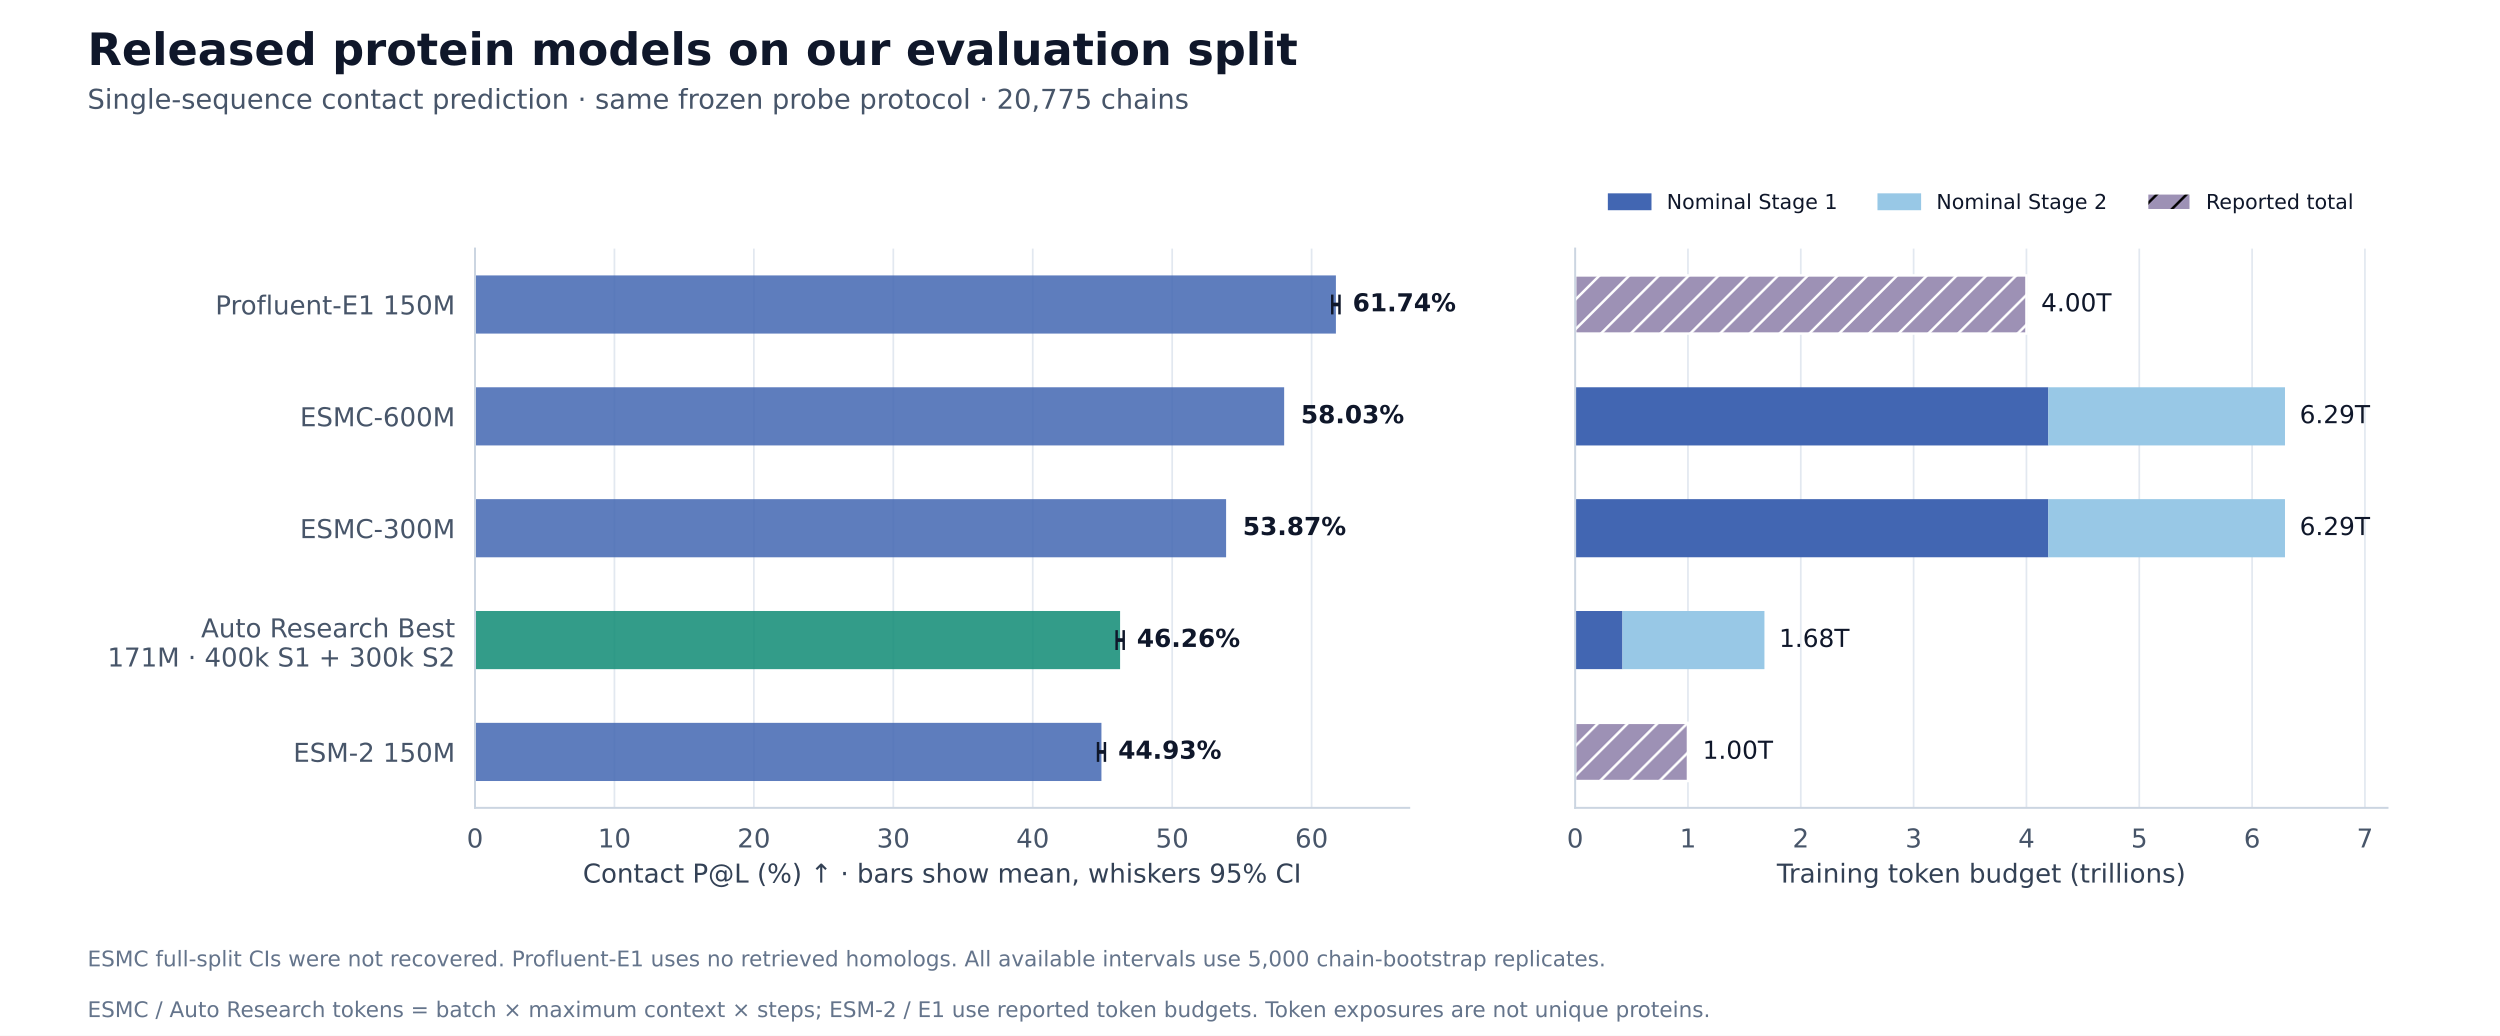
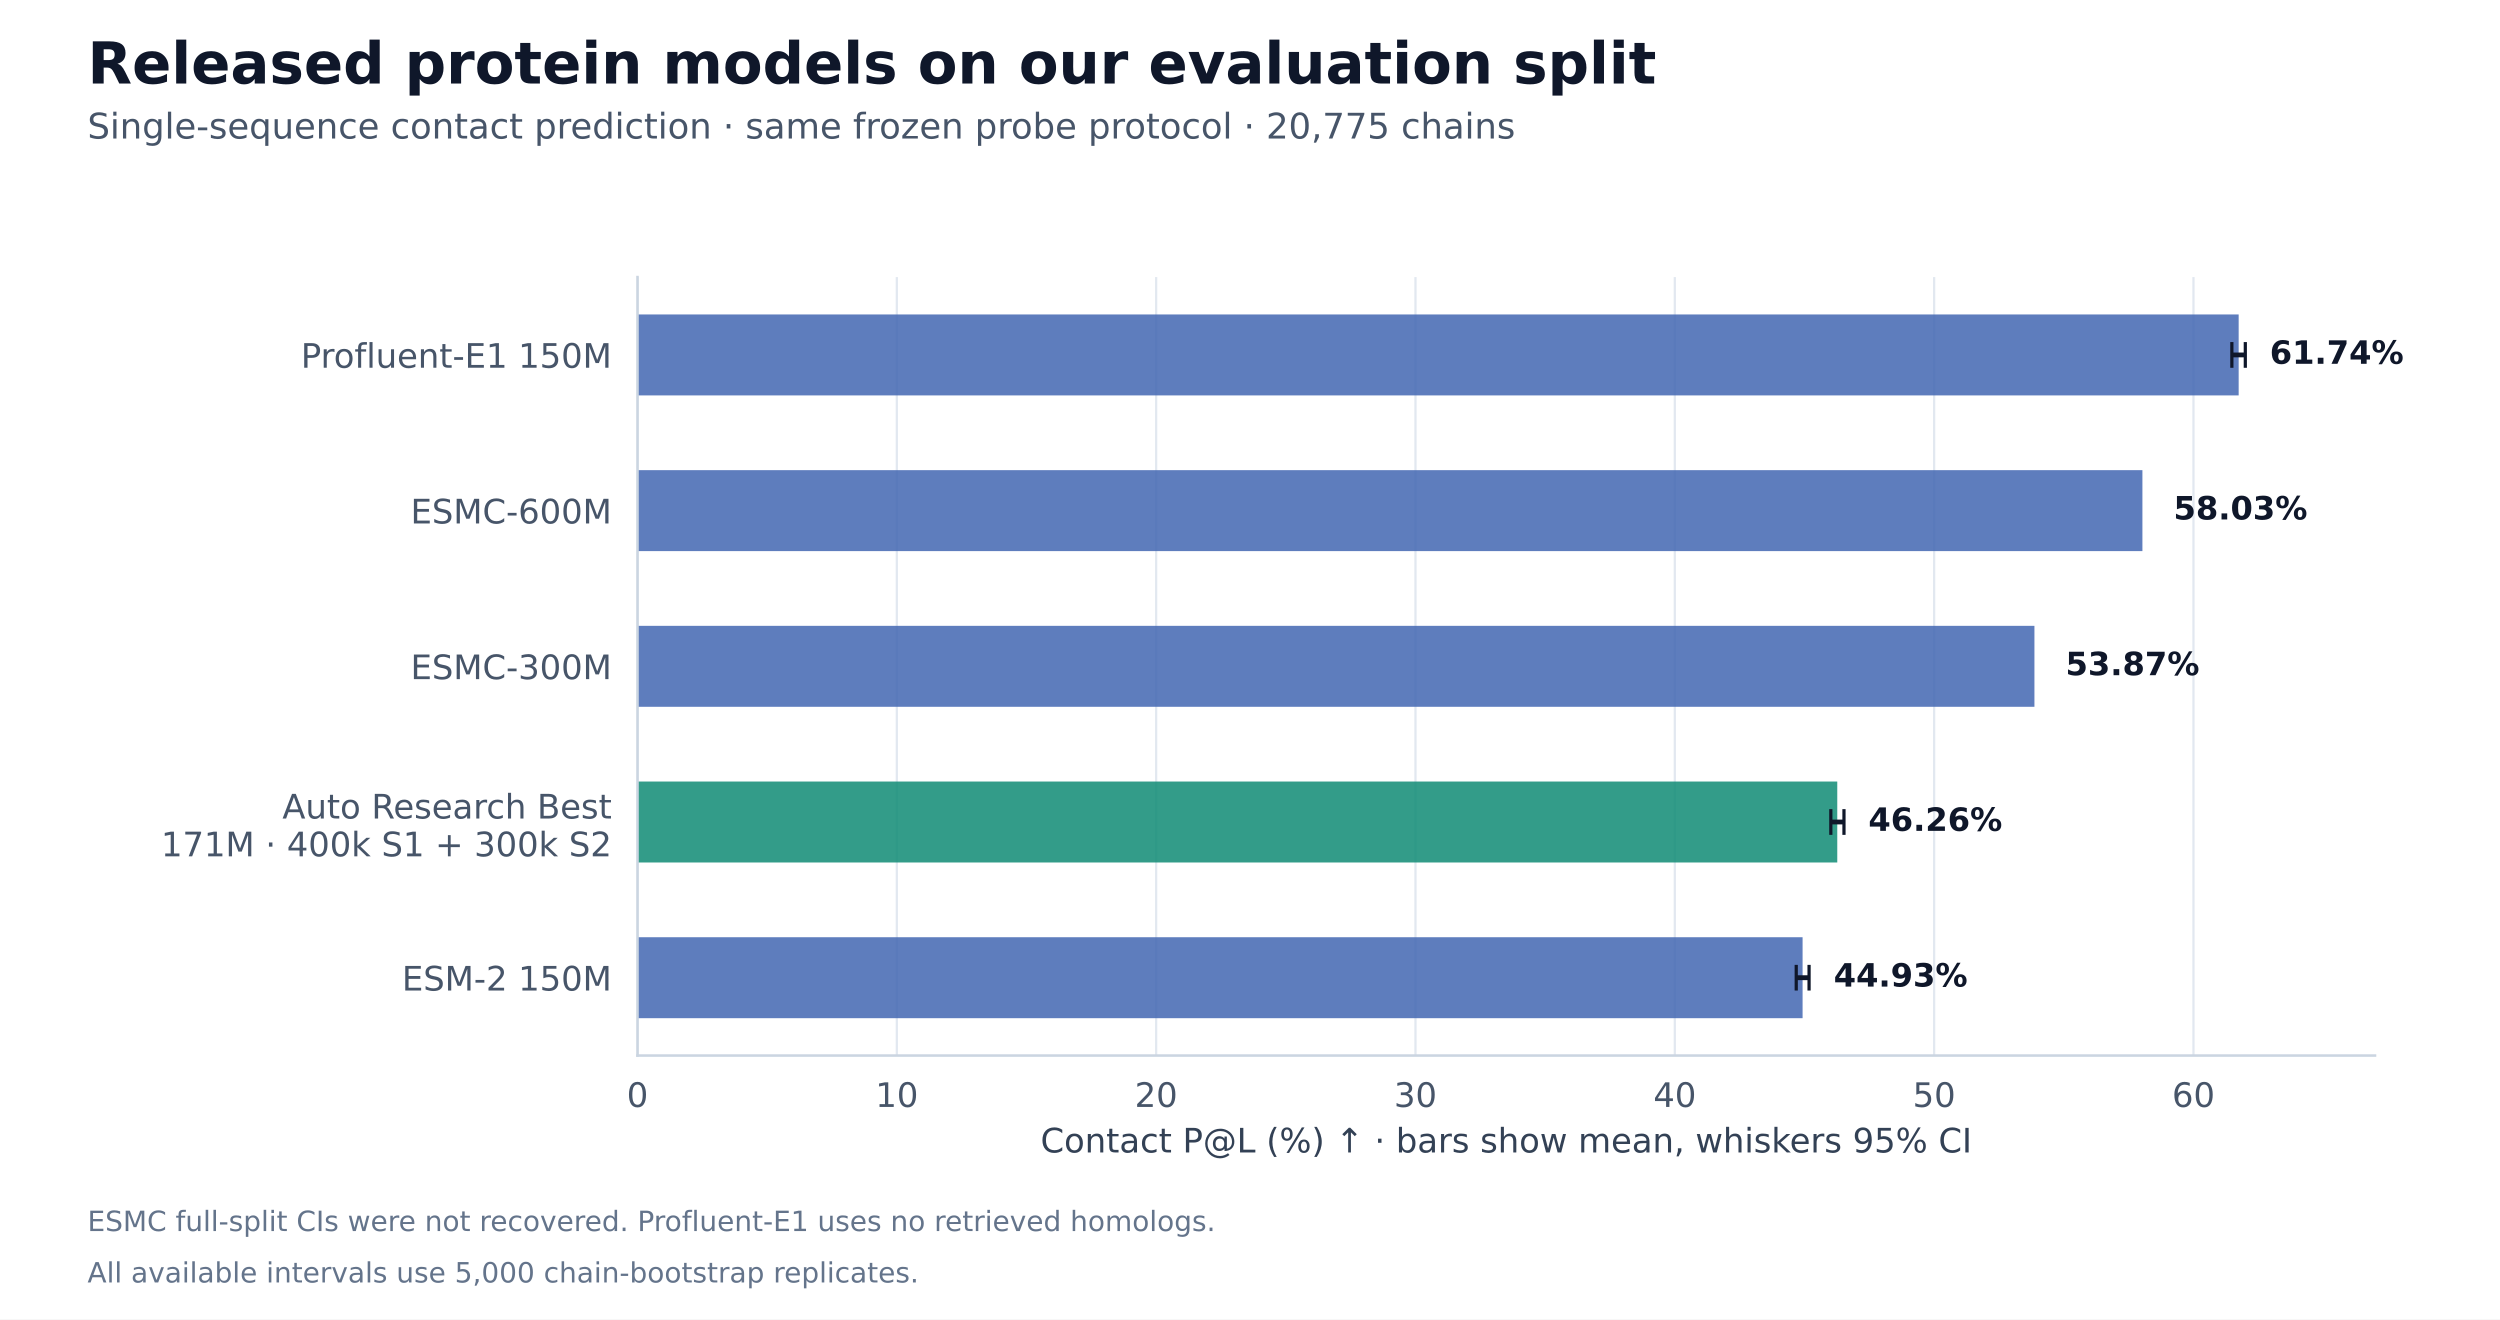
- <svg xmlns="http://www.w3.org/2000/svg" xmlns:xlink="http://www.w3.org/1999/xlink" width="1008pt" height="417.6pt" viewBox="0 0 1008 417.6" version="1.1">
+ <svg xmlns="http://www.w3.org/2000/svg" xmlns:xlink="http://www.w3.org/1999/xlink" width="777.6pt" height="410.4pt" viewBox="0 0 777.6 410.4" version="1.1">
  <defs>
    <style type="text/css">*{stroke-linejoin: round; stroke-linecap: butt}</style>
  </defs>
  <g id="figure_1">
    <g id="patch_1">
-       <path d="M 0 417.6 L 1008 417.6 L 1008 0 L 0 0 z " style="fill: #ffffff" />
+       <path d="M 0 410.4 L 777.6 410.4 L 777.6 0 L 0 0 z " style="fill: #ffffff" />
    </g>
    <g id="axes_1">
      <g id="patch_2">
-         <path d="M 191.52 325.728 L 568.195 325.728 L 568.195 100.224 L 191.52 100.224 z " style="fill: #ffffff" />
+         <path d="M 198.288 328.32 L 738.72 328.32 L 738.72 86.184 L 198.288 86.184 z " style="fill: #ffffff" />
      </g>
      <g id="matplotlib.axis_1">
        <g id="xtick_1">
          <g id="line2d_1">
-             <path d="M 191.52 325.728 L 191.52 100.224 " clip-path="url(#pa3ae3b81d7)" style="fill: none; stroke: #e2e8f0; stroke-width: 0.7; stroke-linecap: square" />
+             <path d="M 198.288 328.32 L 198.288 86.184 " clip-path="url(#p17aa6727ae)" style="fill: none; stroke: #e2e8f0; stroke-width: 0.7; stroke-linecap: square" />
          </g>
          <g id="line2d_2" />
          <g id="text_1">
-             <text style="font-size: 10.5px; font-family: 'DejaVu Sans'; text-anchor: middle; fill: #475569" x="191.52" y="341.706" transform="rotate(-0 191.52 341.7064)">0</text>
+             <text style="font-size: 10.5px; font-family: 'DejaVu Sans'; text-anchor: middle; fill: #475569" x="198.288" y="344.298" transform="rotate(-0 198.288 344.2984)">0</text>
          </g>
        </g>
        <g id="xtick_2">
          <g id="line2d_3">
-             <path d="M 247.74 325.728 L 247.74 100.224 " clip-path="url(#pa3ae3b81d7)" style="fill: none; stroke: #e2e8f0; stroke-width: 0.7; stroke-linecap: square" />
+             <path d="M 278.949 328.32 L 278.949 86.184 " clip-path="url(#p17aa6727ae)" style="fill: none; stroke: #e2e8f0; stroke-width: 0.7; stroke-linecap: square" />
          </g>
          <g id="line2d_4" />
          <g id="text_2">
-             <text style="font-size: 10.5px; font-family: 'DejaVu Sans'; text-anchor: middle; fill: #475569" x="247.74" y="341.706" transform="rotate(-0 247.7402 341.7064)">10</text>
+             <text style="font-size: 10.5px; font-family: 'DejaVu Sans'; text-anchor: middle; fill: #475569" x="278.949" y="344.298" transform="rotate(-0 278.9495 344.2984)">10</text>
          </g>
        </g>
        <g id="xtick_3">
          <g id="line2d_5">
-             <path d="M 303.96 325.728 L 303.96 100.224 " clip-path="url(#pa3ae3b81d7)" style="fill: none; stroke: #e2e8f0; stroke-width: 0.7; stroke-linecap: square" />
+             <path d="M 359.611 328.32 L 359.611 86.184 " clip-path="url(#p17aa6727ae)" style="fill: none; stroke: #e2e8f0; stroke-width: 0.7; stroke-linecap: square" />
          </g>
          <g id="line2d_6" />
          <g id="text_3">
-             <text style="font-size: 10.5px; font-family: 'DejaVu Sans'; text-anchor: middle; fill: #475569" x="303.96" y="341.706" transform="rotate(-0 303.9604 341.7064)">20</text>
+             <text style="font-size: 10.5px; font-family: 'DejaVu Sans'; text-anchor: middle; fill: #475569" x="359.611" y="344.298" transform="rotate(-0 359.611 344.2984)">20</text>
          </g>
        </g>
        <g id="xtick_4">
          <g id="line2d_7">
-             <path d="M 360.181 325.728 L 360.181 100.224 " clip-path="url(#pa3ae3b81d7)" style="fill: none; stroke: #e2e8f0; stroke-width: 0.7; stroke-linecap: square" />
+             <path d="M 440.272 328.32 L 440.272 86.184 " clip-path="url(#p17aa6727ae)" style="fill: none; stroke: #e2e8f0; stroke-width: 0.7; stroke-linecap: square" />
          </g>
          <g id="line2d_8" />
          <g id="text_4">
-             <text style="font-size: 10.5px; font-family: 'DejaVu Sans'; text-anchor: middle; fill: #475569" x="360.181" y="341.706" transform="rotate(-0 360.1806 341.7064)">30</text>
+             <text style="font-size: 10.5px; font-family: 'DejaVu Sans'; text-anchor: middle; fill: #475569" x="440.272" y="344.298" transform="rotate(-0 440.2725 344.2984)">30</text>
          </g>
        </g>
        <g id="xtick_5">
          <g id="line2d_9">
-             <path d="M 416.401 325.728 L 416.401 100.224 " clip-path="url(#pa3ae3b81d7)" style="fill: none; stroke: #e2e8f0; stroke-width: 0.7; stroke-linecap: square" />
+             <path d="M 520.934 328.32 L 520.934 86.184 " clip-path="url(#p17aa6727ae)" style="fill: none; stroke: #e2e8f0; stroke-width: 0.7; stroke-linecap: square" />
          </g>
          <g id="line2d_10" />
          <g id="text_5">
-             <text style="font-size: 10.5px; font-family: 'DejaVu Sans'; text-anchor: middle; fill: #475569" x="416.401" y="341.706" transform="rotate(-0 416.4008 341.7064)">40</text>
+             <text style="font-size: 10.5px; font-family: 'DejaVu Sans'; text-anchor: middle; fill: #475569" x="520.934" y="344.298" transform="rotate(-0 520.934 344.2984)">40</text>
          </g>
        </g>
        <g id="xtick_6">
          <g id="line2d_11">
-             <path d="M 472.621 325.728 L 472.621 100.224 " clip-path="url(#pa3ae3b81d7)" style="fill: none; stroke: #e2e8f0; stroke-width: 0.7; stroke-linecap: square" />
+             <path d="M 601.595 328.32 L 601.595 86.184 " clip-path="url(#p17aa6727ae)" style="fill: none; stroke: #e2e8f0; stroke-width: 0.7; stroke-linecap: square" />
          </g>
          <g id="line2d_12" />
          <g id="text_6">
-             <text style="font-size: 10.5px; font-family: 'DejaVu Sans'; text-anchor: middle; fill: #475569" x="472.621" y="341.706" transform="rotate(-0 472.621 341.7064)">50</text>
+             <text style="font-size: 10.5px; font-family: 'DejaVu Sans'; text-anchor: middle; fill: #475569" x="601.595" y="344.298" transform="rotate(-0 601.5955 344.2984)">50</text>
          </g>
        </g>
        <g id="xtick_7">
          <g id="line2d_13">
-             <path d="M 528.841 325.728 L 528.841 100.224 " clip-path="url(#pa3ae3b81d7)" style="fill: none; stroke: #e2e8f0; stroke-width: 0.7; stroke-linecap: square" />
+             <path d="M 682.257 328.32 L 682.257 86.184 " clip-path="url(#p17aa6727ae)" style="fill: none; stroke: #e2e8f0; stroke-width: 0.7; stroke-linecap: square" />
          </g>
          <g id="line2d_14" />
          <g id="text_7">
-             <text style="font-size: 10.5px; font-family: 'DejaVu Sans'; text-anchor: middle; fill: #475569" x="528.841" y="341.706" transform="rotate(-0 528.8412 341.7064)">60</text>
+             <text style="font-size: 10.5px; font-family: 'DejaVu Sans'; text-anchor: middle; fill: #475569" x="682.257" y="344.298" transform="rotate(-0 682.257 344.2984)">60</text>
          </g>
        </g>
        <g id="text_8">
-           <text style="font-size: 10.5px; font-family: 'DejaVu Sans'; text-anchor: middle; fill: #334155" x="379.858" y="355.868" transform="rotate(-0 379.8577 355.8684)">Contact P@L (%) ↑ · bars show mean, whiskers 95% CI</text>
+           <text style="font-size: 10.5px; font-family: 'DejaVu Sans'; text-anchor: middle; fill: #334155" x="468.504" y="358.46" transform="rotate(-0 468.504 358.4604)">Contact P@L (%) ↑ · bars show mean, whiskers 95% CI</text>
        </g>
      </g>
      <g id="matplotlib.axis_2">
        <g id="ytick_1">
          <g id="line2d_15" />
          <g id="text_9">
-             <text style="font-size: 10.5px; font-family: 'DejaVu Sans'; text-anchor: end; fill: #475569" x="183.52" y="126.764" transform="rotate(-0 183.52 126.7636)">Profluent-E1 150M</text>
+             <text style="font-size: 10.5px; font-family: 'DejaVu Sans'; text-anchor: end; fill: #475569" x="190.288" y="114.387" transform="rotate(-0 190.288 114.3868)">Profluent-E1 150M</text>
          </g>
        </g>
        <g id="ytick_2">
          <g id="line2d_16" />
          <g id="text_10">
-             <text style="font-size: 10.5px; font-family: 'DejaVu Sans'; text-anchor: end; fill: #475569" x="183.52" y="171.864" transform="rotate(-0 183.52 171.8644)">ESMC-600M</text>
+             <text style="font-size: 10.5px; font-family: 'DejaVu Sans'; text-anchor: end; fill: #475569" x="190.288" y="162.814" transform="rotate(-0 190.288 162.814)">ESMC-600M</text>
          </g>
        </g>
        <g id="ytick_3">
          <g id="line2d_17" />
          <g id="text_11">
-             <text style="font-size: 10.5px; font-family: 'DejaVu Sans'; text-anchor: end; fill: #475569" x="183.52" y="216.965" transform="rotate(-0 183.52 216.9652)">ESMC-300M</text>
+             <text style="font-size: 10.5px; font-family: 'DejaVu Sans'; text-anchor: end; fill: #475569" x="190.288" y="211.241" transform="rotate(-0 190.288 211.2412)">ESMC-300M</text>
          </g>
        </g>
        <g id="ytick_4">
          <g id="line2d_18" />
          <g id="text_12">
-             <text style="font-size: 10.5px; font-family: 'DejaVu Sans'; fill: #475569" transform="translate(81.05969 256.985)">Auto Research Best</text>
-             <text style="font-size: 10.5px; font-family: 'DejaVu Sans'; fill: #475569" transform="translate(43.32367 268.7427)">171M · 400k S1 + 300k S2</text>
+             <text style="font-size: 10.5px; font-family: 'DejaVu Sans'; fill: #475569" transform="translate(87.82769 254.5874)">Auto Research Best</text>
+             <text style="font-size: 10.5px; font-family: 'DejaVu Sans'; fill: #475569" transform="translate(50.09167 266.3451)">171M · 400k S1 + 300k S2</text>
          </g>
        </g>
        <g id="ytick_5">
          <g id="line2d_19" />
          <g id="text_13">
-             <text style="font-size: 10.5px; font-family: 'DejaVu Sans'; text-anchor: end; fill: #475569" x="183.52" y="307.167" transform="rotate(-0 183.52 307.1668)">ESM-2 150M</text>
+             <text style="font-size: 10.5px; font-family: 'DejaVu Sans'; text-anchor: end; fill: #475569" x="190.288" y="308.096" transform="rotate(-0 190.288 308.0956)">ESM-2 150M</text>
          </g>
        </g>
      </g>
      <g id="patch_3">
-         <path d="M 191.52 111.048 L 538.638 111.048 L 538.638 134.501 L 191.52 134.501 z " clip-path="url(#pa3ae3b81d7)" style="fill: #4266b2; opacity: 0.85" />
+         <path d="M 198.288 97.807 L 696.313 97.807 L 696.313 122.989 L 198.288 122.989 z " clip-path="url(#p17aa6727ae)" style="fill: #4266b2; opacity: 0.85" />
      </g>
      <g id="patch_4">
-         <path d="M 191.52 156.149 L 517.773 156.149 L 517.773 179.601 L 191.52 179.601 z " clip-path="url(#pa3ae3b81d7)" style="fill: #4266b2; opacity: 0.85" />
+         <path d="M 198.288 146.234 L 666.377 146.234 L 666.377 171.416 L 198.288 171.416 z " clip-path="url(#p17aa6727ae)" style="fill: #4266b2; opacity: 0.85" />
      </g>
      <g id="patch_5">
-         <path d="M 191.52 201.25 L 494.364 201.25 L 494.364 224.702 L 191.52 224.702 z " clip-path="url(#pa3ae3b81d7)" style="fill: #4266b2; opacity: 0.85" />
+         <path d="M 198.288 194.661 L 632.79 194.661 L 632.79 219.843 L 198.288 219.843 z " clip-path="url(#p17aa6727ae)" style="fill: #4266b2; opacity: 0.85" />
      </g>
      <g id="patch_6">
-         <path d="M 191.52 246.351 L 451.619 246.351 L 451.619 269.803 L 191.52 269.803 z " clip-path="url(#pa3ae3b81d7)" style="fill: #0f8b74; opacity: 0.85" />
+         <path d="M 198.288 243.088 L 571.463 243.088 L 571.463 268.27 L 198.288 268.27 z " clip-path="url(#p17aa6727ae)" style="fill: #0f8b74; opacity: 0.85" />
      </g>
      <g id="patch_7">
-         <path d="M 191.52 291.451 L 444.1 291.451 L 444.1 314.904 L 191.52 314.904 z " clip-path="url(#pa3ae3b81d7)" style="fill: #4266b2; opacity: 0.85" />
+         <path d="M 198.288 291.515 L 560.675 291.515 L 560.675 316.697 L 198.288 316.697 z " clip-path="url(#p17aa6727ae)" style="fill: #4266b2; opacity: 0.85" />
      </g>
      <g id="LineCollection_1">
-         <path d="M 537.164 122.774 L 540.08 122.774 " clip-path="url(#pa3ae3b81d7)" style="fill: none; stroke: #0f172a; stroke-width: 1.5" />
+         <path d="M 694.198 110.398 L 698.382 110.398 " clip-path="url(#p17aa6727ae)" style="fill: none; stroke: #0f172a; stroke-width: 1.5" />
      </g>
      <g id="line2d_20">
        <defs>
-           <path id="m85d2422500" d="M 0 4 L 0 -4 " style="stroke: #0f172a" />
+           <path id="mdc410cb8d5" d="M 0 4 L 0 -4 " style="stroke: #0f172a" />
        </defs>
-         <g clip-path="url(#pa3ae3b81d7)">
-           <use xlink:href="#m85d2422500" x="537.164" y="122.774" style="fill: #1f77b4; stroke: #0f172a" />
+         <g clip-path="url(#p17aa6727ae)">
+           <use xlink:href="#mdc410cb8d5" x="694.198" y="110.398" style="fill: #1f77b4; stroke: #0f172a" />
        </g>
      </g>
      <g id="line2d_21">
-         <g clip-path="url(#pa3ae3b81d7)">
-           <use xlink:href="#m85d2422500" x="540.08" y="122.774" style="fill: #1f77b4; stroke: #0f172a" />
+         <g clip-path="url(#p17aa6727ae)">
+           <use xlink:href="#mdc410cb8d5" x="698.382" y="110.398" style="fill: #1f77b4; stroke: #0f172a" />
        </g>
      </g>
      <g id="LineCollection_2">
-         <path d="M 450.221 258.077 L 453.073 258.077 " clip-path="url(#pa3ae3b81d7)" style="fill: none; stroke: #0f172a; stroke-width: 1.5" />
+         <path d="M 569.458 255.679 L 573.549 255.679 " clip-path="url(#p17aa6727ae)" style="fill: none; stroke: #0f172a; stroke-width: 1.5" />
      </g>
      <g id="line2d_22">
-         <g clip-path="url(#pa3ae3b81d7)">
-           <use xlink:href="#m85d2422500" x="450.221" y="258.077" style="fill: #1f77b4; stroke: #0f172a" />
+         <g clip-path="url(#p17aa6727ae)">
+           <use xlink:href="#mdc410cb8d5" x="569.458" y="255.679" style="fill: #1f77b4; stroke: #0f172a" />
        </g>
      </g>
      <g id="line2d_23">
-         <g clip-path="url(#pa3ae3b81d7)">
-           <use xlink:href="#m85d2422500" x="453.073" y="258.077" style="fill: #1f77b4; stroke: #0f172a" />
+         <g clip-path="url(#p17aa6727ae)">
+           <use xlink:href="#mdc410cb8d5" x="573.549" y="255.679" style="fill: #1f77b4; stroke: #0f172a" />
        </g>
      </g>
      <g id="LineCollection_3">
-         <path d="M 442.724 303.178 L 445.506 303.178 " clip-path="url(#pa3ae3b81d7)" style="fill: none; stroke: #0f172a; stroke-width: 1.5" />
+         <path d="M 558.7 304.106 L 562.692 304.106 " clip-path="url(#p17aa6727ae)" style="fill: none; stroke: #0f172a; stroke-width: 1.5" />
      </g>
      <g id="line2d_24">
-         <g clip-path="url(#pa3ae3b81d7)">
-           <use xlink:href="#m85d2422500" x="442.724" y="303.178" style="fill: #1f77b4; stroke: #0f172a" />
+         <g clip-path="url(#p17aa6727ae)">
+           <use xlink:href="#mdc410cb8d5" x="558.7" y="304.106" style="fill: #1f77b4; stroke: #0f172a" />
        </g>
      </g>
      <g id="line2d_25">
-         <g clip-path="url(#pa3ae3b81d7)">
-           <use xlink:href="#m85d2422500" x="445.506" y="303.178" style="fill: #1f77b4; stroke: #0f172a" />
+         <g clip-path="url(#p17aa6727ae)">
+           <use xlink:href="#mdc410cb8d5" x="562.692" y="304.106" style="fill: #1f77b4; stroke: #0f172a" />
        </g>
      </g>
      <g id="patch_8">
-         <path d="M 191.52 325.728 L 191.52 100.224 " style="fill: none; stroke: #cbd5e1; stroke-width: 0.8; stroke-linejoin: miter; stroke-linecap: square" />
+         <path d="M 198.288 328.32 L 198.288 86.184 " style="fill: none; stroke: #cbd5e1; stroke-width: 0.8; stroke-linejoin: miter; stroke-linecap: square" />
      </g>
      <g id="patch_9">
-         <path d="M 191.52 325.728 L 568.195 325.728 " style="fill: none; stroke: #cbd5e1; stroke-width: 0.8; stroke-linejoin: miter; stroke-linecap: square" />
+         <path d="M 198.288 328.32 L 738.72 328.32 " style="fill: none; stroke: #cbd5e1; stroke-width: 0.8; stroke-linejoin: miter; stroke-linecap: square" />
      </g>
      <g id="text_14">
-         <text style="font-weight: 700; font-size: 10px; font-family: 'DejaVu Sans'; text-anchor: start; fill: #0f172a" x="545.384" y="125.534" transform="rotate(-0 545.3843 125.5338)">61.74%</text>
+         <text style="font-weight: 700; font-size: 10px; font-family: 'DejaVu Sans'; text-anchor: start; fill: #0f172a" x="705.992" y="113.157" transform="rotate(-0 705.9921 113.157)">61.74%</text>
      </g>
      <g id="text_15">
-         <text style="font-weight: 700; font-size: 10px; font-family: 'DejaVu Sans'; text-anchor: start; fill: #0f172a" x="524.519" y="170.635" transform="rotate(-0 524.5193 170.6346)">58.03%</text>
+         <text style="font-weight: 700; font-size: 10px; font-family: 'DejaVu Sans'; text-anchor: start; fill: #0f172a" x="676.056" y="161.584" transform="rotate(-0 676.0561 161.5842)">58.03%</text>
      </g>
      <g id="text_16">
-         <text style="font-weight: 700; font-size: 10px; font-family: 'DejaVu Sans'; text-anchor: start; fill: #0f172a" x="501.11" y="215.735" transform="rotate(-0 501.11 215.7354)">53.87%</text>
+         <text style="font-weight: 700; font-size: 10px; font-family: 'DejaVu Sans'; text-anchor: start; fill: #0f172a" x="642.47" y="210.011" transform="rotate(-0 642.4698 210.0114)">53.87%</text>
      </g>
      <g id="text_17">
-         <text style="font-weight: 700; font-size: 10px; font-family: 'DejaVu Sans'; text-anchor: start; fill: #0f172a" x="458.365" y="260.836" transform="rotate(-0 458.3655 260.8362)">46.26%</text>
+         <text style="font-weight: 700; font-size: 10px; font-family: 'DejaVu Sans'; text-anchor: start; fill: #0f172a" x="581.142" y="258.439" transform="rotate(-0 581.1424 258.4386)">46.26%</text>
      </g>
      <g id="text_18">
-         <text style="font-weight: 700; font-size: 10px; font-family: 'DejaVu Sans'; text-anchor: start; fill: #0f172a" x="450.846" y="305.937" transform="rotate(-0 450.8461 305.937)">44.93%</text>
-       </g>
-     </g>
-     <g id="axes_2">
-       <g id="patch_10">
-         <path d="M 635.096 325.728 L 962.64 325.728 L 962.64 100.224 L 635.096 100.224 z " style="fill: #ffffff" />
-       </g>
-       <g id="matplotlib.axis_3">
-         <g id="xtick_8">
-           <g id="line2d_26">
-             <path d="M 635.096 325.728 L 635.096 100.224 " clip-path="url(#paa42e17a97)" style="fill: none; stroke: #e2e8f0; stroke-width: 0.7; stroke-linecap: square" />
-           </g>
-           <g id="line2d_27" />
-           <g id="text_19">
-             <text style="font-size: 10.5px; font-family: 'DejaVu Sans'; text-anchor: middle; fill: #475569" x="635.096" y="341.706" transform="rotate(-0 635.0962 341.7064)">0</text>
-           </g>
-         </g>
-         <g id="xtick_9">
-           <g id="line2d_28">
-             <path d="M 680.588 325.728 L 680.588 100.224 " clip-path="url(#paa42e17a97)" style="fill: none; stroke: #e2e8f0; stroke-width: 0.7; stroke-linecap: square" />
-           </g>
-           <g id="line2d_29" />
-           <g id="text_20">
-             <text style="font-size: 10.5px; font-family: 'DejaVu Sans'; text-anchor: middle; fill: #475569" x="680.588" y="341.706" transform="rotate(-0 680.5884 341.7064)">1</text>
-           </g>
-         </g>
-         <g id="xtick_10">
-           <g id="line2d_30">
-             <path d="M 726.081 325.728 L 726.081 100.224 " clip-path="url(#paa42e17a97)" style="fill: none; stroke: #e2e8f0; stroke-width: 0.7; stroke-linecap: square" />
-           </g>
-           <g id="line2d_31" />
-           <g id="text_21">
-             <text style="font-size: 10.5px; font-family: 'DejaVu Sans'; text-anchor: middle; fill: #475569" x="726.081" y="341.706" transform="rotate(-0 726.0806 341.7064)">2</text>
-           </g>
-         </g>
-         <g id="xtick_11">
-           <g id="line2d_32">
-             <path d="M 771.573 325.728 L 771.573 100.224 " clip-path="url(#paa42e17a97)" style="fill: none; stroke: #e2e8f0; stroke-width: 0.7; stroke-linecap: square" />
-           </g>
-           <g id="line2d_33" />
-           <g id="text_22">
-             <text style="font-size: 10.5px; font-family: 'DejaVu Sans'; text-anchor: middle; fill: #475569" x="771.573" y="341.706" transform="rotate(-0 771.5728 341.7064)">3</text>
-           </g>
-         </g>
-         <g id="xtick_12">
-           <g id="line2d_34">
-             <path d="M 817.065 325.728 L 817.065 100.224 " clip-path="url(#paa42e17a97)" style="fill: none; stroke: #e2e8f0; stroke-width: 0.7; stroke-linecap: square" />
-           </g>
-           <g id="line2d_35" />
-           <g id="text_23">
-             <text style="font-size: 10.5px; font-family: 'DejaVu Sans'; text-anchor: middle; fill: #475569" x="817.065" y="341.706" transform="rotate(-0 817.065 341.7064)">4</text>
-           </g>
-         </g>
-         <g id="xtick_13">
-           <g id="line2d_36">
-             <path d="M 862.557 325.728 L 862.557 100.224 " clip-path="url(#paa42e17a97)" style="fill: none; stroke: #e2e8f0; stroke-width: 0.7; stroke-linecap: square" />
-           </g>
-           <g id="line2d_37" />
-           <g id="text_24">
-             <text style="font-size: 10.5px; font-family: 'DejaVu Sans'; text-anchor: middle; fill: #475569" x="862.557" y="341.706" transform="rotate(-0 862.5572 341.7064)">5</text>
-           </g>
-         </g>
-         <g id="xtick_14">
-           <g id="line2d_38">
-             <path d="M 908.049 325.728 L 908.049 100.224 " clip-path="url(#paa42e17a97)" style="fill: none; stroke: #e2e8f0; stroke-width: 0.7; stroke-linecap: square" />
-           </g>
-           <g id="line2d_39" />
-           <g id="text_25">
-             <text style="font-size: 10.5px; font-family: 'DejaVu Sans'; text-anchor: middle; fill: #475569" x="908.049" y="341.706" transform="rotate(-0 908.0494 341.7064)">6</text>
-           </g>
-         </g>
-         <g id="xtick_15">
-           <g id="line2d_40">
-             <path d="M 953.542 325.728 L 953.542 100.224 " clip-path="url(#paa42e17a97)" style="fill: none; stroke: #e2e8f0; stroke-width: 0.7; stroke-linecap: square" />
-           </g>
-           <g id="line2d_41" />
-           <g id="text_26">
-             <text style="font-size: 10.5px; font-family: 'DejaVu Sans'; text-anchor: middle; fill: #475569" x="953.542" y="341.706" transform="rotate(-0 953.5416 341.7064)">7</text>
-           </g>
-         </g>
-         <g id="text_27">
-           <text style="font-size: 10.5px; font-family: 'DejaVu Sans'; text-anchor: middle; fill: #334155" x="798.868" y="355.868" transform="rotate(-0 798.8681 355.8684)">Training token budget (trillions)</text>
-         </g>
-       </g>
-       <g id="matplotlib.axis_4">
-         <g id="ytick_6">
-           <g id="line2d_42" />
-         </g>
-         <g id="ytick_7">
-           <g id="line2d_43" />
-         </g>
-         <g id="ytick_8">
-           <g id="line2d_44" />
-         </g>
-         <g id="ytick_9">
-           <g id="line2d_45" />
-         </g>
-         <g id="ytick_10">
-           <g id="line2d_46" />
-         </g>
-       </g>
-       <g id="patch_11">
-         <path d="M 635.096 111.048 L 817.065 111.048 L 817.065 134.501 L 635.096 134.501 z " clip-path="url(#paa42e17a97)" style="fill: url(#hb4824da7c6); stroke: #ffffff; stroke-linejoin: miter" />
-       </g>
-       <g id="patch_12">
-         <path d="M 635.096 156.149 L 825.904 156.149 L 825.904 179.601 L 635.096 179.601 z " clip-path="url(#paa42e17a97)" style="fill: #4266b2" />
-       </g>
-       <g id="patch_13">
-         <path d="M 825.904 156.149 L 921.308 156.149 L 921.308 179.601 L 825.904 179.601 z " clip-path="url(#paa42e17a97)" style="fill: #98c8e6" />
-       </g>
-       <g id="patch_14">
-         <path d="M 635.096 201.25 L 825.904 201.25 L 825.904 224.702 L 635.096 224.702 z " clip-path="url(#paa42e17a97)" style="fill: #4266b2" />
-       </g>
-       <g id="patch_15">
-         <path d="M 825.904 201.25 L 921.308 201.25 L 921.308 224.702 L 825.904 224.702 z " clip-path="url(#paa42e17a97)" style="fill: #98c8e6" />
-       </g>
-       <g id="patch_16">
-         <path d="M 635.096 246.351 L 654.177 246.351 L 654.177 269.803 L 635.096 269.803 z " clip-path="url(#paa42e17a97)" style="fill: #4266b2" />
-       </g>
-       <g id="patch_17">
-         <path d="M 654.177 246.351 L 711.419 246.351 L 711.419 269.803 L 654.177 269.803 z " clip-path="url(#paa42e17a97)" style="fill: #98c8e6" />
-       </g>
-       <g id="patch_18">
-         <path d="M 635.096 291.451 L 680.588 291.451 L 680.588 314.904 L 635.096 314.904 z " clip-path="url(#paa42e17a97)" style="fill: url(#hb4824da7c6); stroke: #ffffff; stroke-linejoin: miter" />
-       </g>
-       <g id="patch_19">
-         <path d="M 635.096 325.728 L 635.096 100.224 " style="fill: none; stroke: #cbd5e1; stroke-width: 0.8; stroke-linejoin: miter; stroke-linecap: square" />
-       </g>
-       <g id="patch_20">
-         <path d="M 635.096 325.728 L 962.64 325.728 " style="fill: none; stroke: #cbd5e1; stroke-width: 0.8; stroke-linejoin: miter; stroke-linecap: square" />
-       </g>
-       <g id="text_28">
-         <text style="font-size: 10px; font-family: 'DejaVu Sans'; text-anchor: start; fill: #0f172a" x="822.979" y="125.534" transform="rotate(-0 822.979 125.5338)">4.00T</text>
-       </g>
-       <g id="text_29">
-         <text style="font-size: 10px; font-family: 'DejaVu Sans'; text-anchor: start; fill: #0f172a" x="927.222" y="170.635" transform="rotate(-0 927.2223 170.6346)">6.29T</text>
-       </g>
-       <g id="text_30">
-         <text style="font-size: 10px; font-family: 'DejaVu Sans'; text-anchor: start; fill: #0f172a" x="927.222" y="215.735" transform="rotate(-0 927.2223 215.7354)">6.29T</text>
-       </g>
-       <g id="text_31">
-         <text style="font-size: 10px; font-family: 'DejaVu Sans'; text-anchor: start; fill: #0f172a" x="717.333" y="260.836" transform="rotate(-0 717.3334 260.8362)">1.68T</text>
-       </g>
-       <g id="text_32">
-         <text style="font-size: 10px; font-family: 'DejaVu Sans'; text-anchor: start; fill: #0f172a" x="686.502" y="305.937" transform="rotate(-0 686.5024 305.937)">1.00T</text>
-       </g>
-       <g id="legend_1">
-         <g id="patch_21">
-           <path d="M 648.781 84.263 L 665.381 84.263 L 665.381 78.453 L 648.781 78.453 z " style="fill: #4266b2; stroke: #4266b2; stroke-linejoin: miter" />
-         </g>
-         <g id="text_33">
-           <text style="font-size: 8.3px; font-family: 'DejaVu Sans'; text-anchor: start; fill: #0f172a" x="672.021" y="84.263" transform="rotate(-0 672.0214 84.26274)">Nominal Stage 1</text>
-         </g>
-         <g id="patch_22">
-           <path d="M 757.495 84.263 L 774.095 84.263 L 774.095 78.453 L 757.495 78.453 z " style="fill: #98c8e6; stroke: #98c8e6; stroke-linejoin: miter" />
-         </g>
-         <g id="text_34">
-           <text style="font-size: 8.3px; font-family: 'DejaVu Sans'; text-anchor: start; fill: #0f172a" x="780.735" y="84.263" transform="rotate(-0 780.7345 84.26274)">Nominal Stage 2</text>
-         </g>
-         <g id="patch_23">
-           <path d="M 866.208 84.263 L 882.808 84.263 L 882.808 78.453 L 866.208 78.453 z " style="fill: url(#hdf22646e6d)" />
-         </g>
-         <g id="text_35">
-           <text style="font-size: 8.3px; font-family: 'DejaVu Sans'; text-anchor: start; fill: #0f172a" x="889.448" y="84.263" transform="rotate(-0 889.4477 84.26274)">Reported total</text>
-         </g>
-       </g>
-     </g>
-     <g id="text_36">
-       <text style="font-weight: 700; font-size: 18px; font-family: 'DejaVu Sans'; text-anchor: start; fill: #0f172a" x="35.28" y="26.205" transform="rotate(-0 35.28 26.20519)">Released protein models on our evaluation split</text>
-     </g>
-     <g id="text_37">
-       <text style="font-size: 11px; font-family: 'DejaVu Sans'; text-anchor: start; fill: #475569" x="35.28" y="43.848" transform="rotate(-0 35.28 43.848)">Single-sequence contact prediction · same frozen probe protocol · 20,775 chains</text>
-     </g>
-     <g id="text_38">
-       <text style="font-size: 8.7px; font-family: 'DejaVu Sans'; text-anchor: start; fill: #64748b" x="35.28" y="389.621" transform="rotate(-0 35.28 389.6208)">ESMC full-split CIs were not recovered. Profluent-E1 uses no retrieved homologs. All available intervals use 5,000 chain-bootstrap replicates.</text>
-     </g>
-     <g id="text_39">
-       <text style="font-size: 8.7px; font-family: 'DejaVu Sans'; text-anchor: start; fill: #64748b" x="35.28" y="410.083" transform="rotate(-0 35.28 410.0832)">ESMC / Auto Research tokens = batch × maximum context × steps; ESM-2 / E1 use reported token budgets. Token exposures are not unique proteins.</text>
+         <text style="font-weight: 700; font-size: 10px; font-family: 'DejaVu Sans'; text-anchor: start; fill: #0f172a" x="570.354" y="306.866" transform="rotate(-0 570.354 306.8658)">44.93%</text>
+       </g>
+     </g>
+     <g id="text_19">
+       <text style="font-weight: 700; font-size: 18px; font-family: 'DejaVu Sans'; text-anchor: start; fill: #0f172a" x="27.216" y="25.989" transform="rotate(-0 27.216 25.98919)">Released protein models on our evaluation split</text>
+     </g>
+     <g id="text_20">
+       <text style="font-size: 11px; font-family: 'DejaVu Sans'; text-anchor: start; fill: #475569" x="27.216" y="43.092" transform="rotate(-0 27.216 43.092)">Single-sequence contact prediction · same frozen probe protocol · 20,775 chains</text>
+     </g>
+     <g id="text_21">
+       <text style="font-size: 8.7px; font-family: 'DejaVu Sans'; text-anchor: start; fill: #64748b" x="27.216" y="382.903" transform="rotate(-0 27.216 382.9032)">ESMC full-split CIs were not recovered. Profluent-E1 uses no retrieved homologs.</text>
+     </g>
+     <g id="text_22">
+       <text style="font-size: 8.7px; font-family: 'DejaVu Sans'; text-anchor: start; fill: #64748b" x="27.216" y="398.909" transform="rotate(-0 27.216 398.9088)">All available intervals use 5,000 chain-bootstrap replicates.</text>
    </g>
  </g>
  <defs>
-     <clipPath id="pa3ae3b81d7">
-       <rect x="191.52" y="100.224" width="376.675" height="225.504" />
-     </clipPath>
-     <clipPath id="paa42e17a97">
-       <rect x="635.096" y="100.224" width="327.544" height="225.504" />
+     <clipPath id="p17aa6727ae">
+       <rect x="198.288" y="86.184" width="540.432" height="242.136" />
    </clipPath>
  </defs>
-   <defs>
-     <pattern id="hb4824da7c6" patternUnits="userSpaceOnUse" x="0" y="0" width="72" height="72">
-       <rect x="0" y="0" width="73" height="73" fill="#9d91b5" />
-       <path d="M -36 36 L 36 -36 M -30 42 L 42 -30 M -24 48 L 48 -24 M -18 54 L 54 -18 M -12 60 L 60 -12 M -6 66 L 66 -6 M 0 72 L 72 0 M 6 78 L 78 6 M 12 84 L 84 12 M 18 90 L 90 18 M 24 96 L 96 24 M 30 102 L 102 30 M 36 108 L 108 36 " style="fill: #ffffff; stroke: #ffffff; stroke-width: 1.0; stroke-linecap: butt; stroke-linejoin: miter" />
-     </pattern>
-     <pattern id="hdf22646e6d" patternUnits="userSpaceOnUse" x="0" y="0" width="72" height="72">
-       <rect x="0" y="0" width="73" height="73" fill="#9d91b5" />
-       <path d="M -36 36 L 36 -36 M -30 42 L 42 -30 M -24 48 L 48 -24 M -18 54 L 54 -18 M -12 60 L 60 -12 M -6 66 L 66 -6 M 0 72 L 72 0 M 6 78 L 78 6 M 12 84 L 84 12 M 18 90 L 90 18 M 24 96 L 96 24 M 30 102 L 102 30 M 36 108 L 108 36 " style="fill: #000000; stroke: #000000; stroke-width: 1.0; stroke-linecap: butt; stroke-linejoin: miter" />
-     </pattern>
-   </defs>
</svg>
